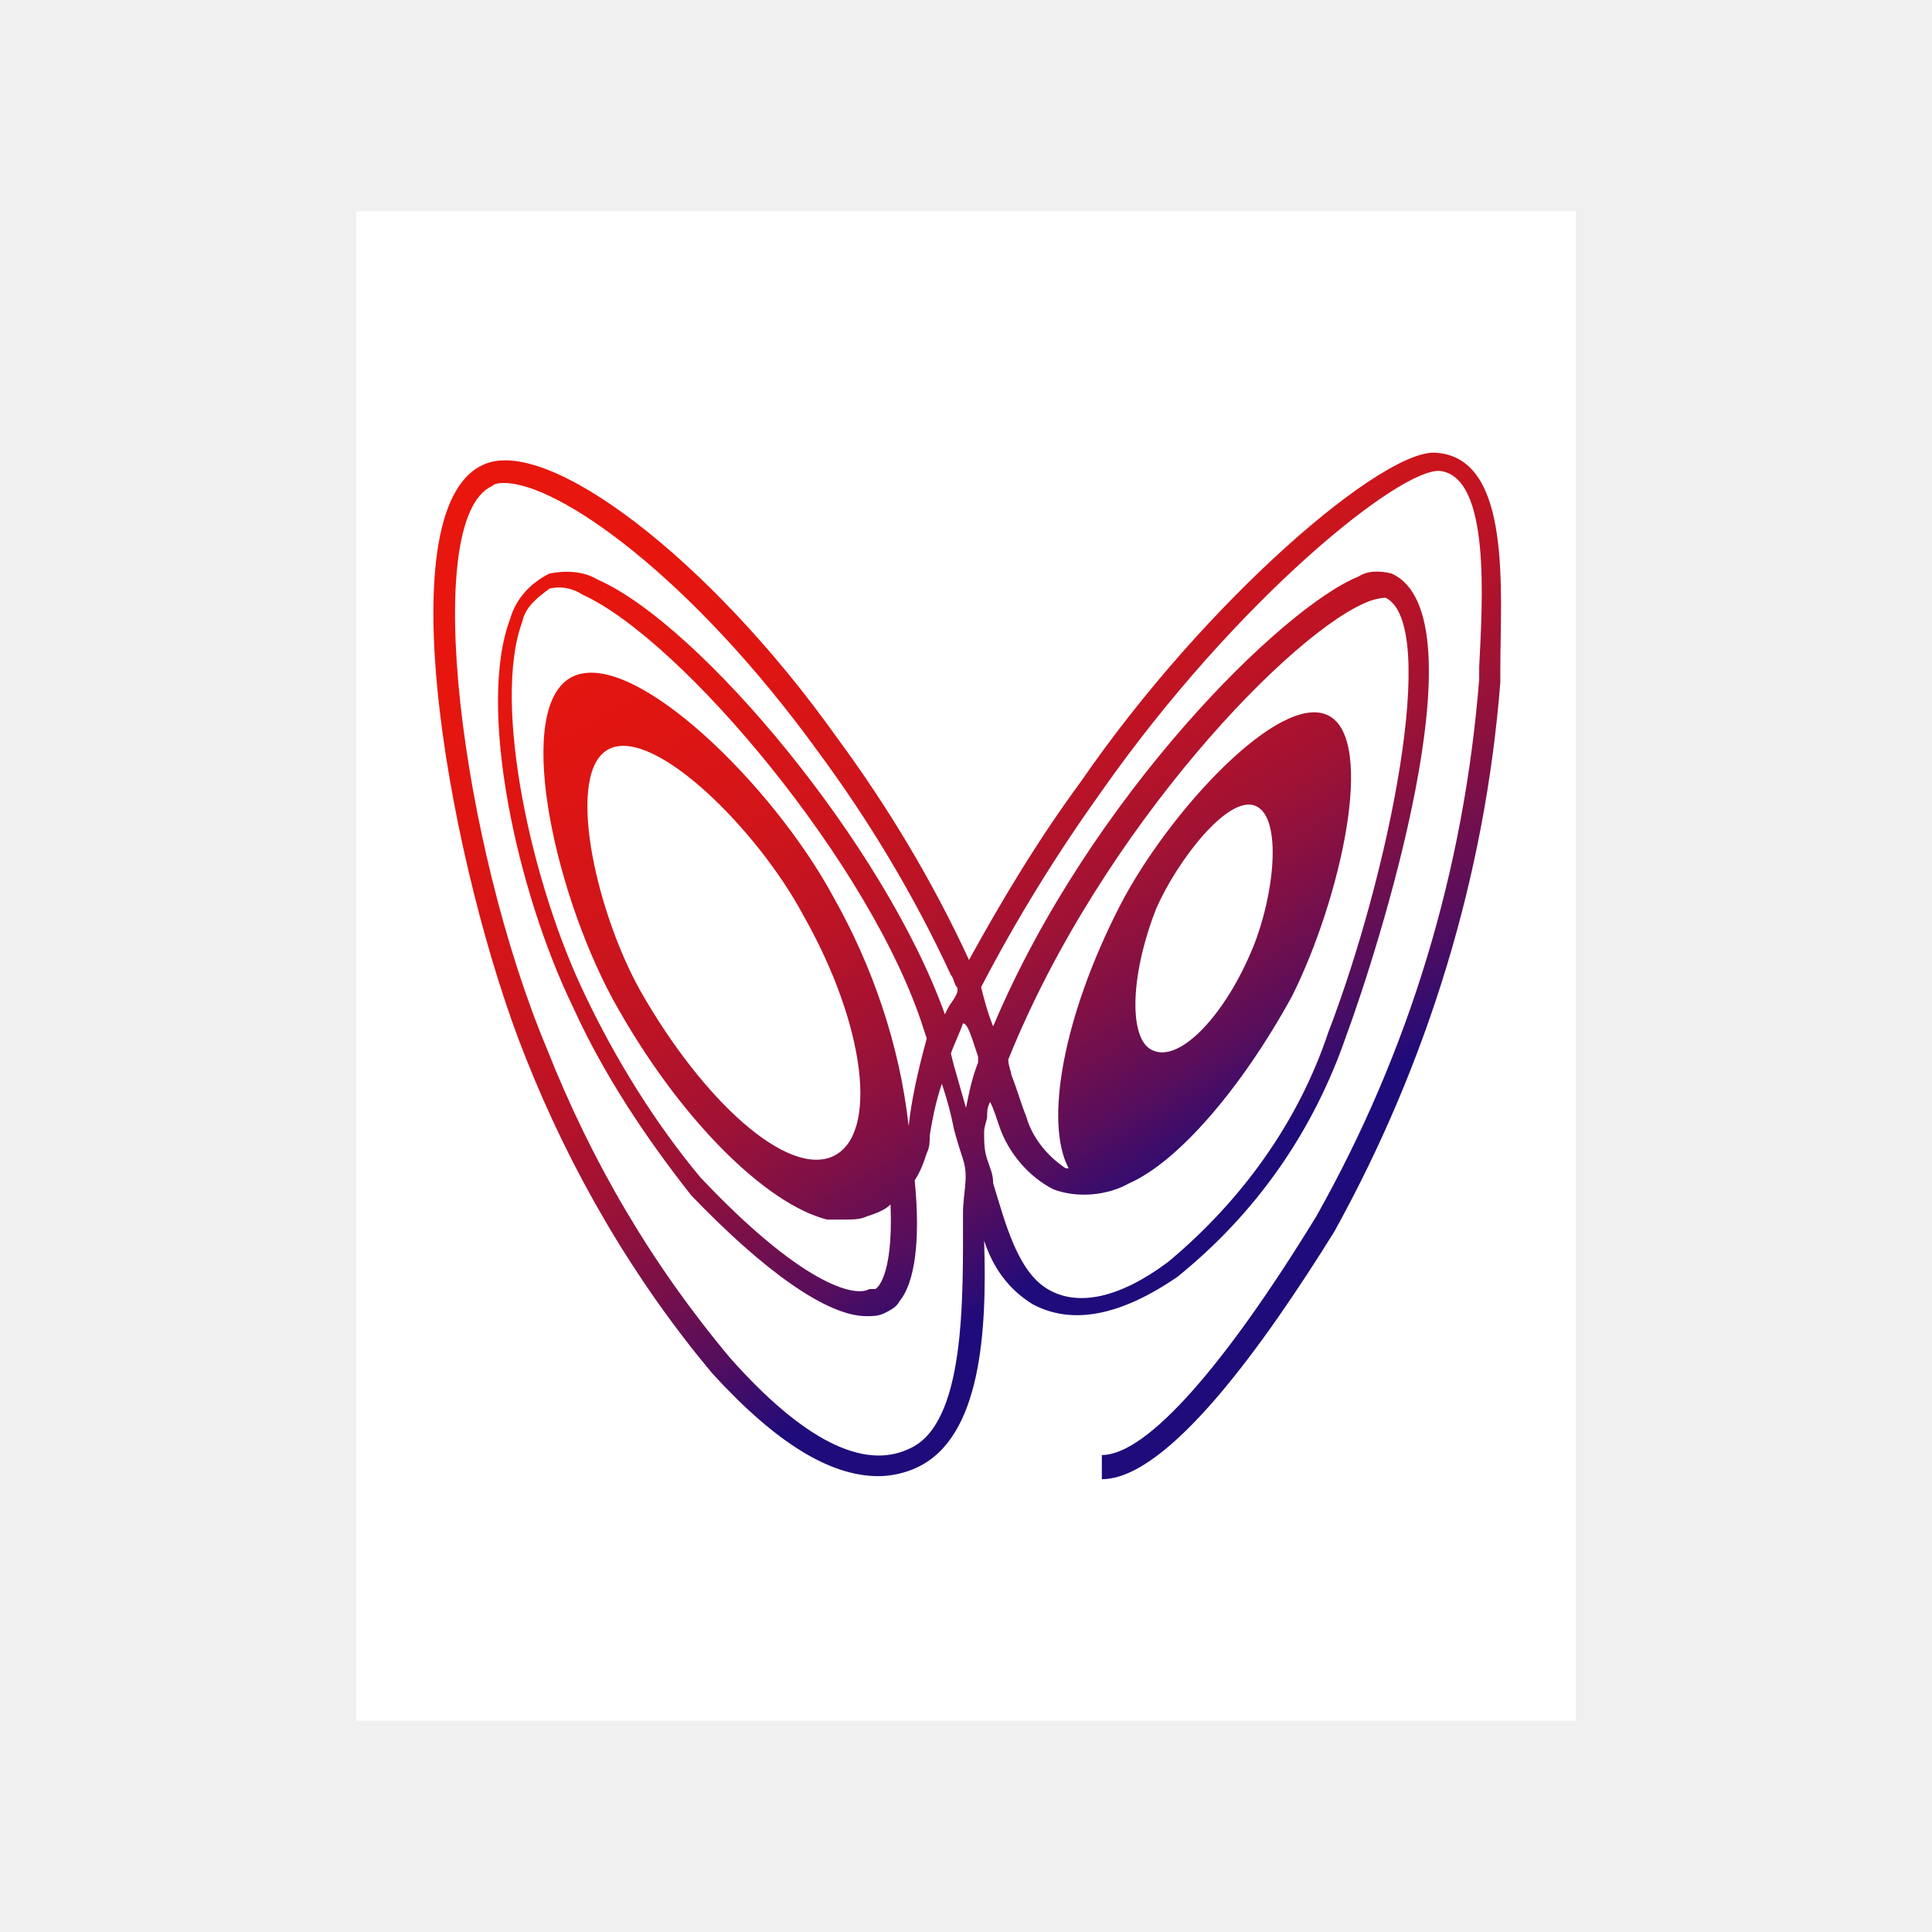
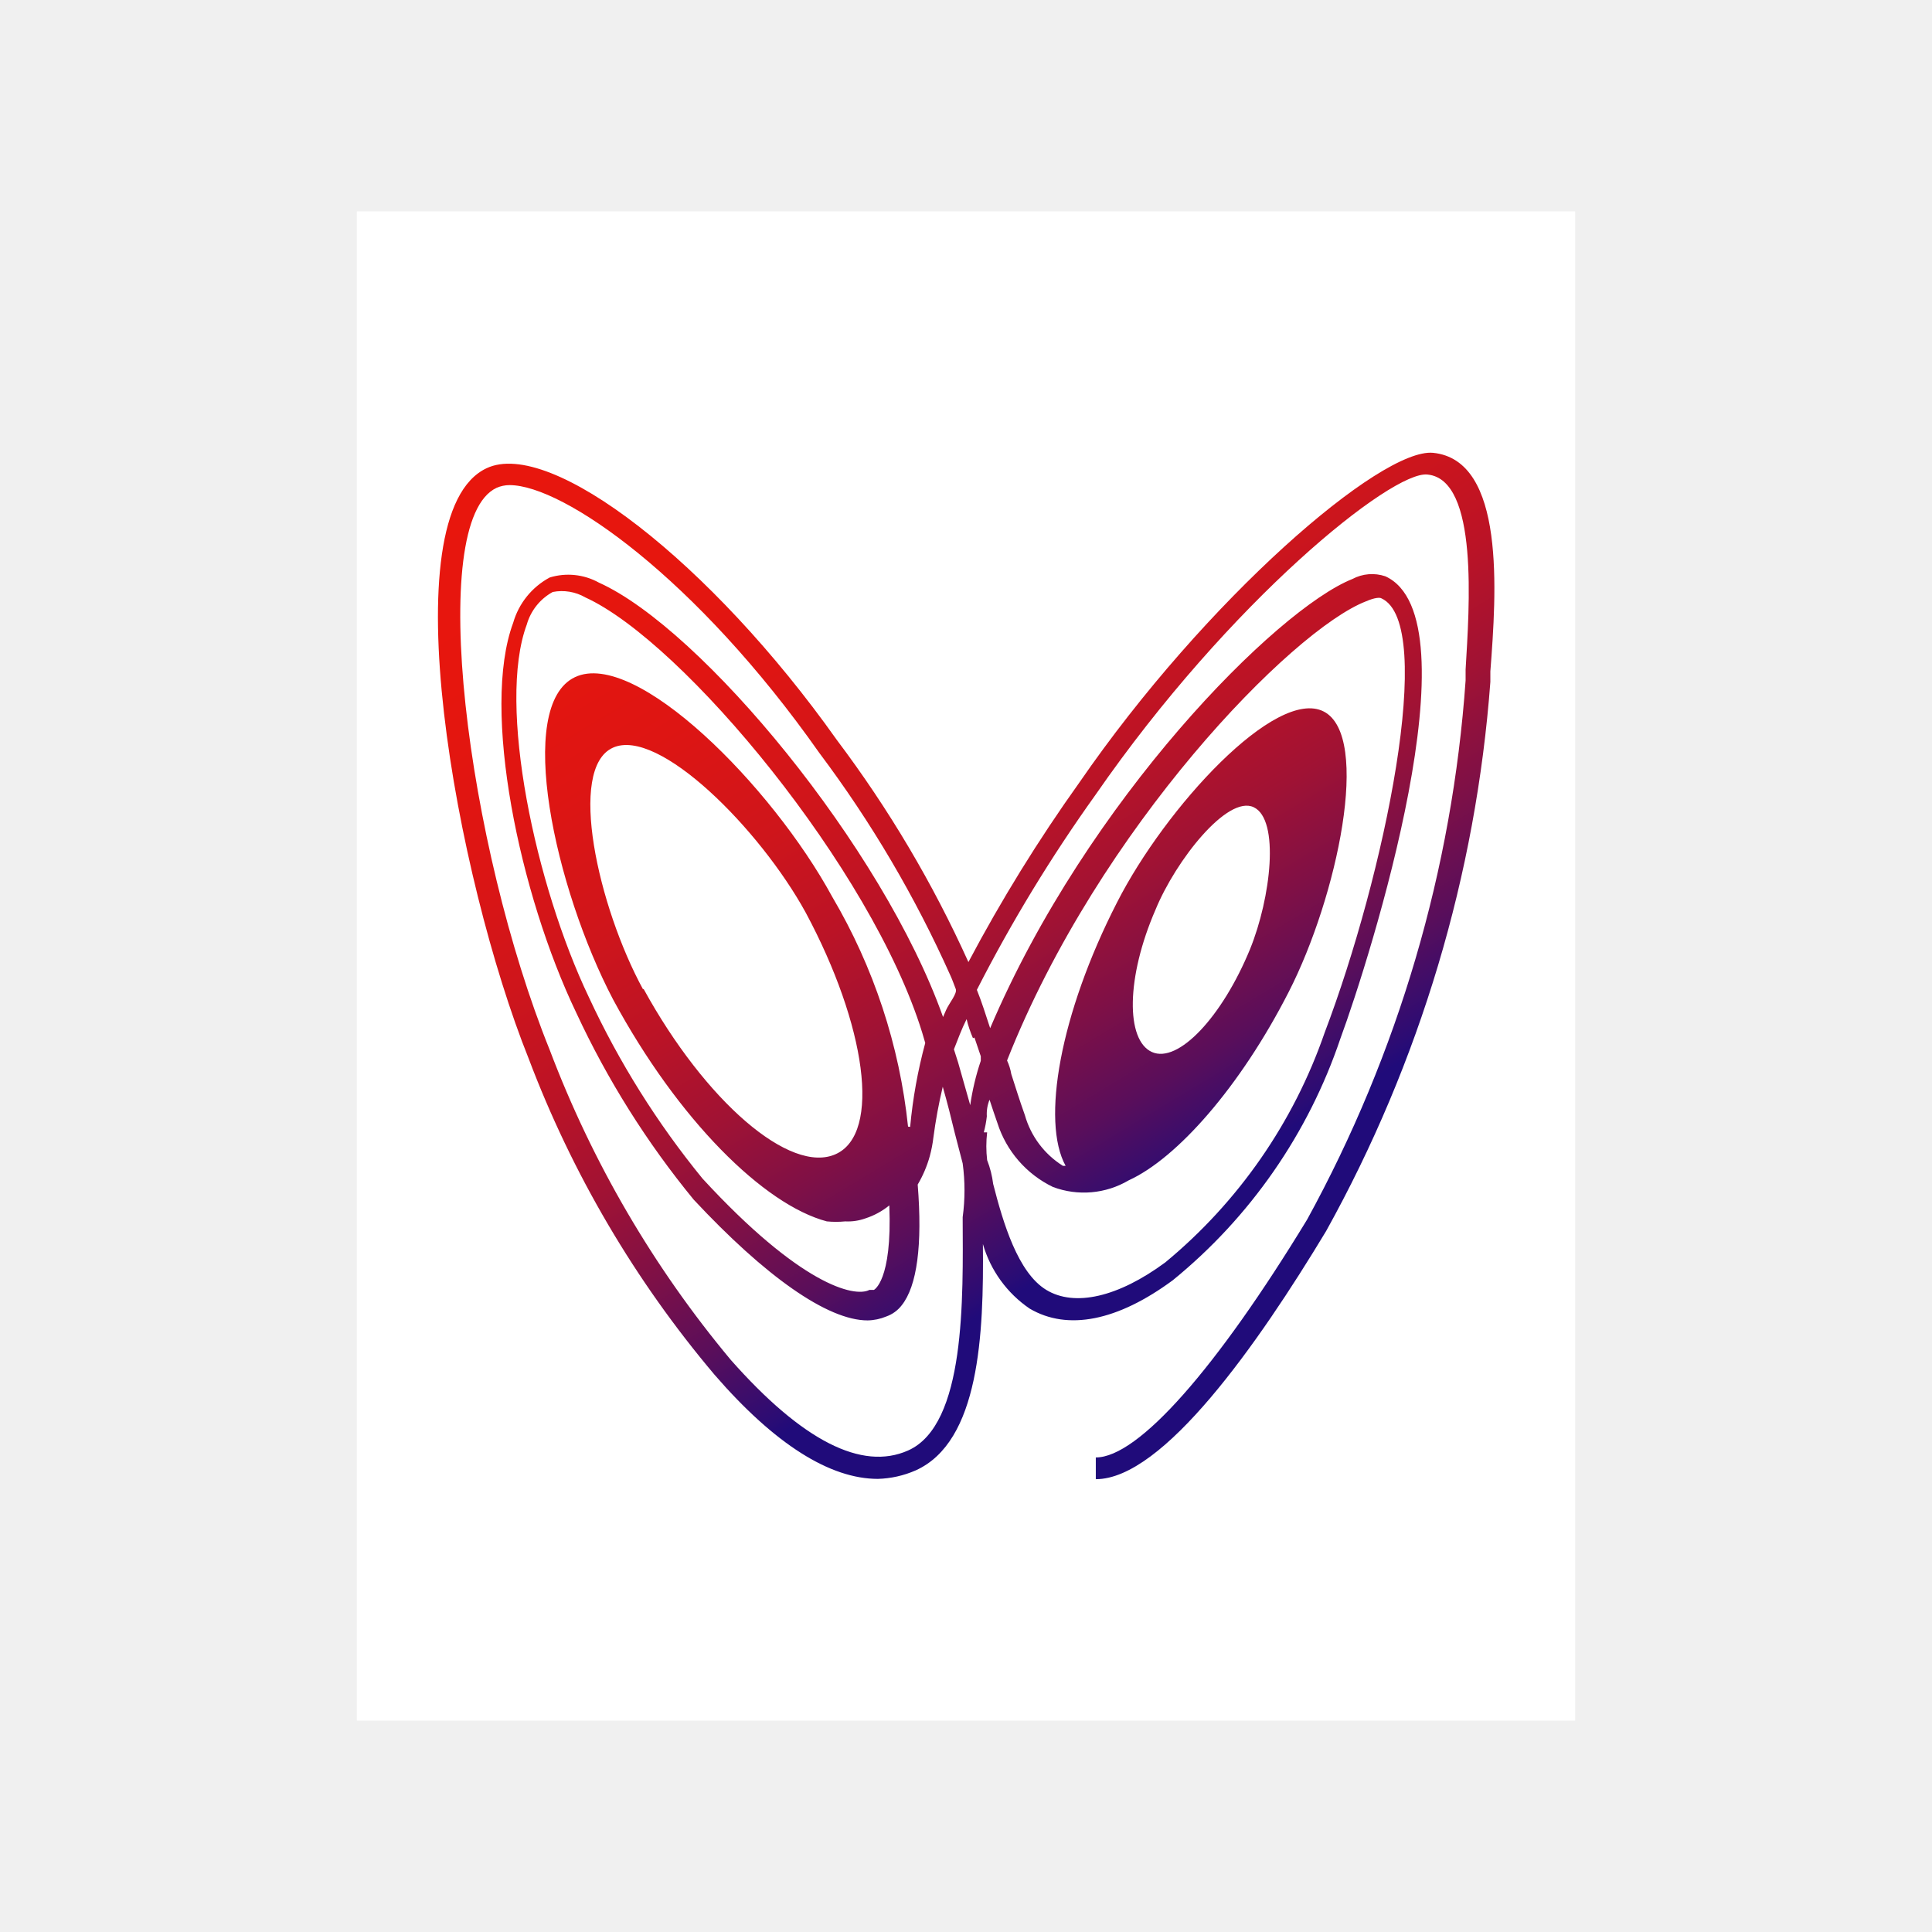
- <svg xmlns="http://www.w3.org/2000/svg" version="1.1" id="main" x="0px" y="0px" viewBox="0 0 64 64" style="enable-background:new 0 0 64 64;" xml:space="preserve">
-   <style type="text/css">
- 	.st0{fill:none;}
- 	.st1{fill:#FFFFFF;}
- 	.st2{fill:url(#SVGID_1_);}
- </style>
-   <rect x="-18" y="-41" class="st0" width="116" height="125" />
-   <rect x="11.8" y="7" class="st1" width="40.4" height="50" />
-   <linearGradient id="SVGID_1_" gradientUnits="userSpaceOnUse" x1="22.492" y1="57.752" x2="40.75" y2="27.393" gradientTransform="matrix(1 0 0 -1 0 66)">
-     <stop offset="0" style="stop-color:#DA150E" />
-     <stop offset="0" style="stop-color:#DC150E" />
-     <stop offset="0" style="stop-color:#E5160D" />
-     <stop offset="0" style="stop-color:#E9160D" />
-     <stop offset="0.24" style="stop-color:#E6160E" />
-     <stop offset="0.38" style="stop-color:#DE1513" />
-     <stop offset="0.51" style="stop-color:#CF151B" />
-     <stop offset="0.62" style="stop-color:#BB1326" />
-     <stop offset="0.72" style="stop-color:#A01234" />
-     <stop offset="0.81" style="stop-color:#7F1046" />
-     <stop offset="0.9" style="stop-color:#590E5B" />
-     <stop offset="0.98" style="stop-color:#2D0C73" />
-     <stop offset="1" style="stop-color:#200B7A" />
-   </linearGradient>
-   <path class="st2" d="M47.6,15c-1.7-0.2-7.6,4.8-11.8,10.9c-1.4,1.9-2.6,3.9-3.7,5.9c-1.2-2.6-2.7-5.1-4.4-7.4  c-4.2-5.9-9.6-10-11.7-9c-3.3,1.5-1,13.6,1.4,19.6c1.5,3.8,3.6,7.4,6.2,10.5c2.1,2.3,3.9,3.4,5.5,3.4c0.4,0,0.9-0.1,1.3-0.3  c2.1-1,2.3-4.5,2.2-7.5c0.3,0.9,0.8,1.6,1.6,2.1c1.3,0.7,2.9,0.4,4.8-0.9c2.6-2.1,4.5-4.8,5.6-8c1-2.7,4.6-13.9,1.5-15.3  c-0.4-0.1-0.8-0.1-1.1,0.1c-2.5,1-8.9,7.3-12.1,14.9c-0.2-0.5-0.3-0.9-0.4-1.3c1.2-2.3,2.5-4.4,4-6.5c4.5-6.4,9.9-10.7,11.2-10.6  c1.7,0.2,1.4,4.4,1.3,6.5v0.4c-0.5,6.3-2.3,12.3-5.4,17.8c-3,4.9-5.6,7.9-7.1,7.9V49c2.2,0,5.4-4.5,7.7-8.2c3.1-5.6,5-11.8,5.5-18.2  v-0.4C49.7,19.6,50.1,15.2,47.6,15z M30.1,48c-1.5,0.7-3.5-0.3-5.9-3c-2.6-3.1-4.6-6.5-6.1-10.3c-2.8-6.7-4.2-17.5-1.8-18.6  c0.1-0.1,0.3-0.1,0.4-0.1c1.8,0,6.2,3.1,10.4,8.9c1.7,2.3,3.2,4.8,4.4,7.4c0.1,0.1,0.1,0.3,0.2,0.4c0.1,0.2-0.2,0.5-0.3,0.7  l-0.1,0.2c-2-5.6-8.1-12.9-11.5-14.4c-0.5-0.3-1.1-0.3-1.6-0.2c-0.6,0.3-1.1,0.8-1.3,1.5c-1.1,2.9,0.2,9,2.1,12.9  c1,2.2,2.4,4.3,3.9,6.2c2.4,2.5,4.5,4,5.8,4c0.2,0,0.4,0,0.6-0.1c0.2-0.1,0.4-0.2,0.5-0.4c0.5-0.6,0.7-2,0.5-4  c0.2-0.3,0.3-0.6,0.4-0.9c0.1-0.2,0.1-0.4,0.1-0.6c0.1-0.6,0.2-1.1,0.4-1.7c0.2,0.6,0.3,1,0.4,1.5c0,0,0.1,0.4,0.3,1  c0.2,0.6,0,1.1,0,1.8C31.9,43,32,47.2,30.1,48z M21.2,32.8c-1.5-2.7-2.5-7.3-1-8c1.5-0.7,4.9,2.7,6.4,5.5c2.1,3.7,2.5,7.3,1,8  C26.1,39,23.3,36.5,21.2,32.8L21.2,32.8z M30.1,37.3c-0.3-2.7-1.2-5.3-2.5-7.6c-2-3.7-6.6-8.2-8.6-7.3s-0.7,7,1.3,10.7  c2.2,4,5.1,6.8,7.1,7.3l0,0c0.2,0,0.4,0,0.6,0c0.2,0,0.5,0,0.7-0.1c0.3-0.1,0.6-0.2,0.8-0.4c0.1,2.5-0.5,2.8-0.5,2.8h-0.1h-0.1  c-0.5,0.3-2.3-0.2-5.6-3.7c-1.5-1.8-2.8-3.9-3.8-6c-1.8-3.7-3.1-9.7-2.1-12.4c0.1-0.5,0.5-0.8,0.9-1.1c0.4-0.1,0.8,0,1.1,0.2  c3.3,1.5,9.6,9,11.3,14.4l0,0l0.1,0.3C30.4,35.5,30.2,36.4,30.1,37.3L30.1,37.3z M32.6,37.5c0-0.2,0.1-0.4,0.1-0.5  c0-0.2,0-0.3,0.1-0.5c0.1,0.2,0.2,0.5,0.3,0.8c0.3,0.9,1,1.7,1.8,2.1c0.8,0.3,1.8,0.2,2.5-0.2c1.6-0.7,3.7-3.1,5.4-6.2  c1.6-3.2,2.8-8.5,1.2-9.3c-1.6-0.8-5.3,3.2-6.9,6.3c-1.9,3.7-2.5,7.2-1.7,8.7h-0.1c-0.6-0.4-1.1-1-1.3-1.7c-0.2-0.5-0.3-0.9-0.5-1.4  c0-0.1-0.1-0.3-0.1-0.5l0,0c3.1-7.7,9.5-14.3,12-15.2c0.3-0.1,0.5-0.1,0.5-0.1C47.7,20.7,46,29,44,34.2c-1,3-2.9,5.6-5.3,7.6  c-1.6,1.2-3,1.5-4,0.9s-1.4-2.2-1.8-3.5c0-0.3-0.1-0.5-0.2-0.8C32.6,38.1,32.6,37.8,32.6,37.5L32.6,37.5z M38.3,30.1  c0.7-1.6,2.4-3.8,3.3-3.4c0.9,0.4,0.6,3-0.1,4.7c-0.9,2.2-2.4,3.8-3.3,3.4C37.4,34.5,37.4,32.4,38.3,30.1z M32.2,34.4l0.2,0.6  c0,0.1,0,0.1,0,0.2c-0.2,0.5-0.3,1-0.4,1.5l-0.4-1.4l-0.1-0.4c0.1-0.3,0.3-0.7,0.4-1l0,0C32,33.9,32.1,34.1,32.2,34.4L32.2,34.4z" />
+ <svg xmlns="http://www.w3.org/2000/svg" id="main" viewBox="0 0 64 64">
+   <defs>
+     <linearGradient id="linear-gradient" x1="22.52" y1="57.66" x2="40.73" y2="27.39" gradientTransform="matrix(1, 0, 0, -1, 0, 66)" gradientUnits="userSpaceOnUse">
+       <stop offset="0" stop-color="#da150e" />
+       <stop offset="0" stop-color="#dc150e" />
+       <stop offset="0" stop-color="#e5160d" />
+       <stop offset="0" stop-color="#e9160d" />
+       <stop offset="0.24" stop-color="#e6160e" />
+       <stop offset="0.38" stop-color="#de1513" />
+       <stop offset="0.51" stop-color="#cf151b" />
+       <stop offset="0.62" stop-color="#bb1326" />
+       <stop offset="0.72" stop-color="#a01234" />
+       <stop offset="0.81" stop-color="#7f1046" />
+       <stop offset="0.9" stop-color="#590e5b" />
+       <stop offset="0.98" stop-color="#2d0c73" />
+       <stop offset="1" stop-color="#200b7a" />
+     </linearGradient>
+   </defs>
+   <rect x="-18" y="-41" width="116" height="125" style="fill:none" />
+   <rect x="11.82" y="7" width="40.36" height="50" style="fill:#fff" />
+   <path d="M47.47,15c-1.73-.16-7.52,4.83-11.72,10.93a52.39,52.39,0,0,0-3.67,5.94,38.67,38.67,0,0,0-4.36-7.36c-4.16-5.87-9.48-10-11.6-9-3.23,1.51-1,13.59,1.39,19.55a35.9,35.9,0,0,0,6.16,10.48c2,2.31,3.83,3.45,5.41,3.45a3.35,3.35,0,0,0,1.25-.28c2.12-.95,2.26-4.52,2.23-7.5a3.89,3.89,0,0,0,1.55,2.14c1.26.74,2.91.41,4.74-.94a17.57,17.57,0,0,0,5.55-8c1-2.71,4.53-13.94,1.49-15.32a1.38,1.38,0,0,0-1.09.09c-2.51,1-8.78,7.31-12,14.88-.15-.46-.29-.9-.44-1.27a50.58,50.58,0,0,1,3.93-6.46c4.45-6.43,9.83-10.75,11-10.61,1.7.17,1.38,4.41,1.26,6.46v.36A43.47,43.47,0,0,1,43.3,40.4c-3,4.93-5.59,7.88-7,7.88V49c2.23,0,5.37-4.47,7.63-8.22a44.23,44.23,0,0,0,5.44-18.19v-.35C49.57,19.62,49.88,15.24,47.47,15ZM30.08,48.05c-1.53.68-3.5-.32-5.87-3a35.81,35.81,0,0,1-6-10.27c-2.73-6.75-4.12-17.52-1.76-18.62a1.07,1.07,0,0,1,.43-.09c1.78,0,6.19,3.08,10.26,8.87a38.34,38.34,0,0,1,4.35,7.39c.06.13.11.28.17.43s-.22.47-.32.7l-.1.23c-2-5.63-8-12.86-11.4-14.39a2.1,2.1,0,0,0-1.63-.17A2.48,2.48,0,0,0,17,20.63c-1.07,2.88.21,9,2.09,12.92a29,29,0,0,0,3.89,6.19c2.36,2.53,4.43,4,5.76,4a1.68,1.68,0,0,0,.62-.13,1.11,1.11,0,0,0,.51-.37c.51-.64.69-2,.53-4a3.91,3.91,0,0,0,.4-.94,4.25,4.25,0,0,0,.12-.62A16.39,16.39,0,0,1,31.23,36c.16.56.27,1,.4,1.54,0,0,.1.39.26,1a6.62,6.62,0,0,1,0,1.78C31.9,43,32,47.2,30.08,48.05ZM21.3,32.77c-1.49-2.74-2.51-7.31-1-8s4.87,2.69,6.39,5.46c2,3.73,2.51,7.31,1,8s-4.33-1.75-6.37-5.47Zm8.78,4.55a18.86,18.86,0,0,0-2.51-7.61c-2-3.68-6.52-8.22-8.52-7.28s-.67,7,1.26,10.68c2.16,4,5,6.8,7.08,7.35h0a3.11,3.11,0,0,0,.61,0,1.71,1.71,0,0,0,.67-.1,2.43,2.43,0,0,0,.79-.43c.1,2.53-.52,2.8-.51,2.8H28.8c-.5.26-2.29-.17-5.53-3.69a28.33,28.33,0,0,1-3.76-6c-1.77-3.7-3.05-9.69-2.06-12.35a1.79,1.79,0,0,1,.86-1.08,1.56,1.56,0,0,1,1.08.18c3.25,1.48,9.49,9,11.16,14.42h0l.1.34a16.37,16.37,0,0,0-.5,2.78Zm2.51.19a3.51,3.51,0,0,0,.1-.53,1.24,1.24,0,0,1,.09-.55c.08.24.16.49.26.77a3.55,3.55,0,0,0,1.84,2.12,2.92,2.92,0,0,0,2.51-.22c1.6-.73,3.69-3.09,5.3-6.24s2.74-8.48,1.16-9.29S38.6,26.75,37,29.9c-1.89,3.69-2.51,7.25-1.7,8.72h-.09a2.92,2.92,0,0,1-1.26-1.68c-.19-.53-.31-.93-.45-1.36a1.77,1.77,0,0,0-.14-.45h0c3.05-7.72,9.44-14.26,11.89-15.21.3-.13.46-.13.51-.1,1.84.84.09,9.21-1.88,14.39a17.13,17.13,0,0,1-5.28,7.61c-1.56,1.15-3,1.48-3.94.91s-1.43-2.22-1.76-3.51a3.27,3.27,0,0,0-.2-.79,4,4,0,0,1,0-.92Zm5.69-7.38c.67-1.63,2.38-3.8,3.25-3.39s.57,3-.12,4.7c-.92,2.24-2.38,3.8-3.25,3.41S37.3,32.38,38.28,30.13Zm-6,4.24.21.62v.15a8.27,8.27,0,0,0-.35,1.47l-.4-1.41-.14-.44c.13-.33.25-.66.42-1h0a3.87,3.87,0,0,0,.21.63Z" style="fill:url(#linear-gradient)" />
</svg>
